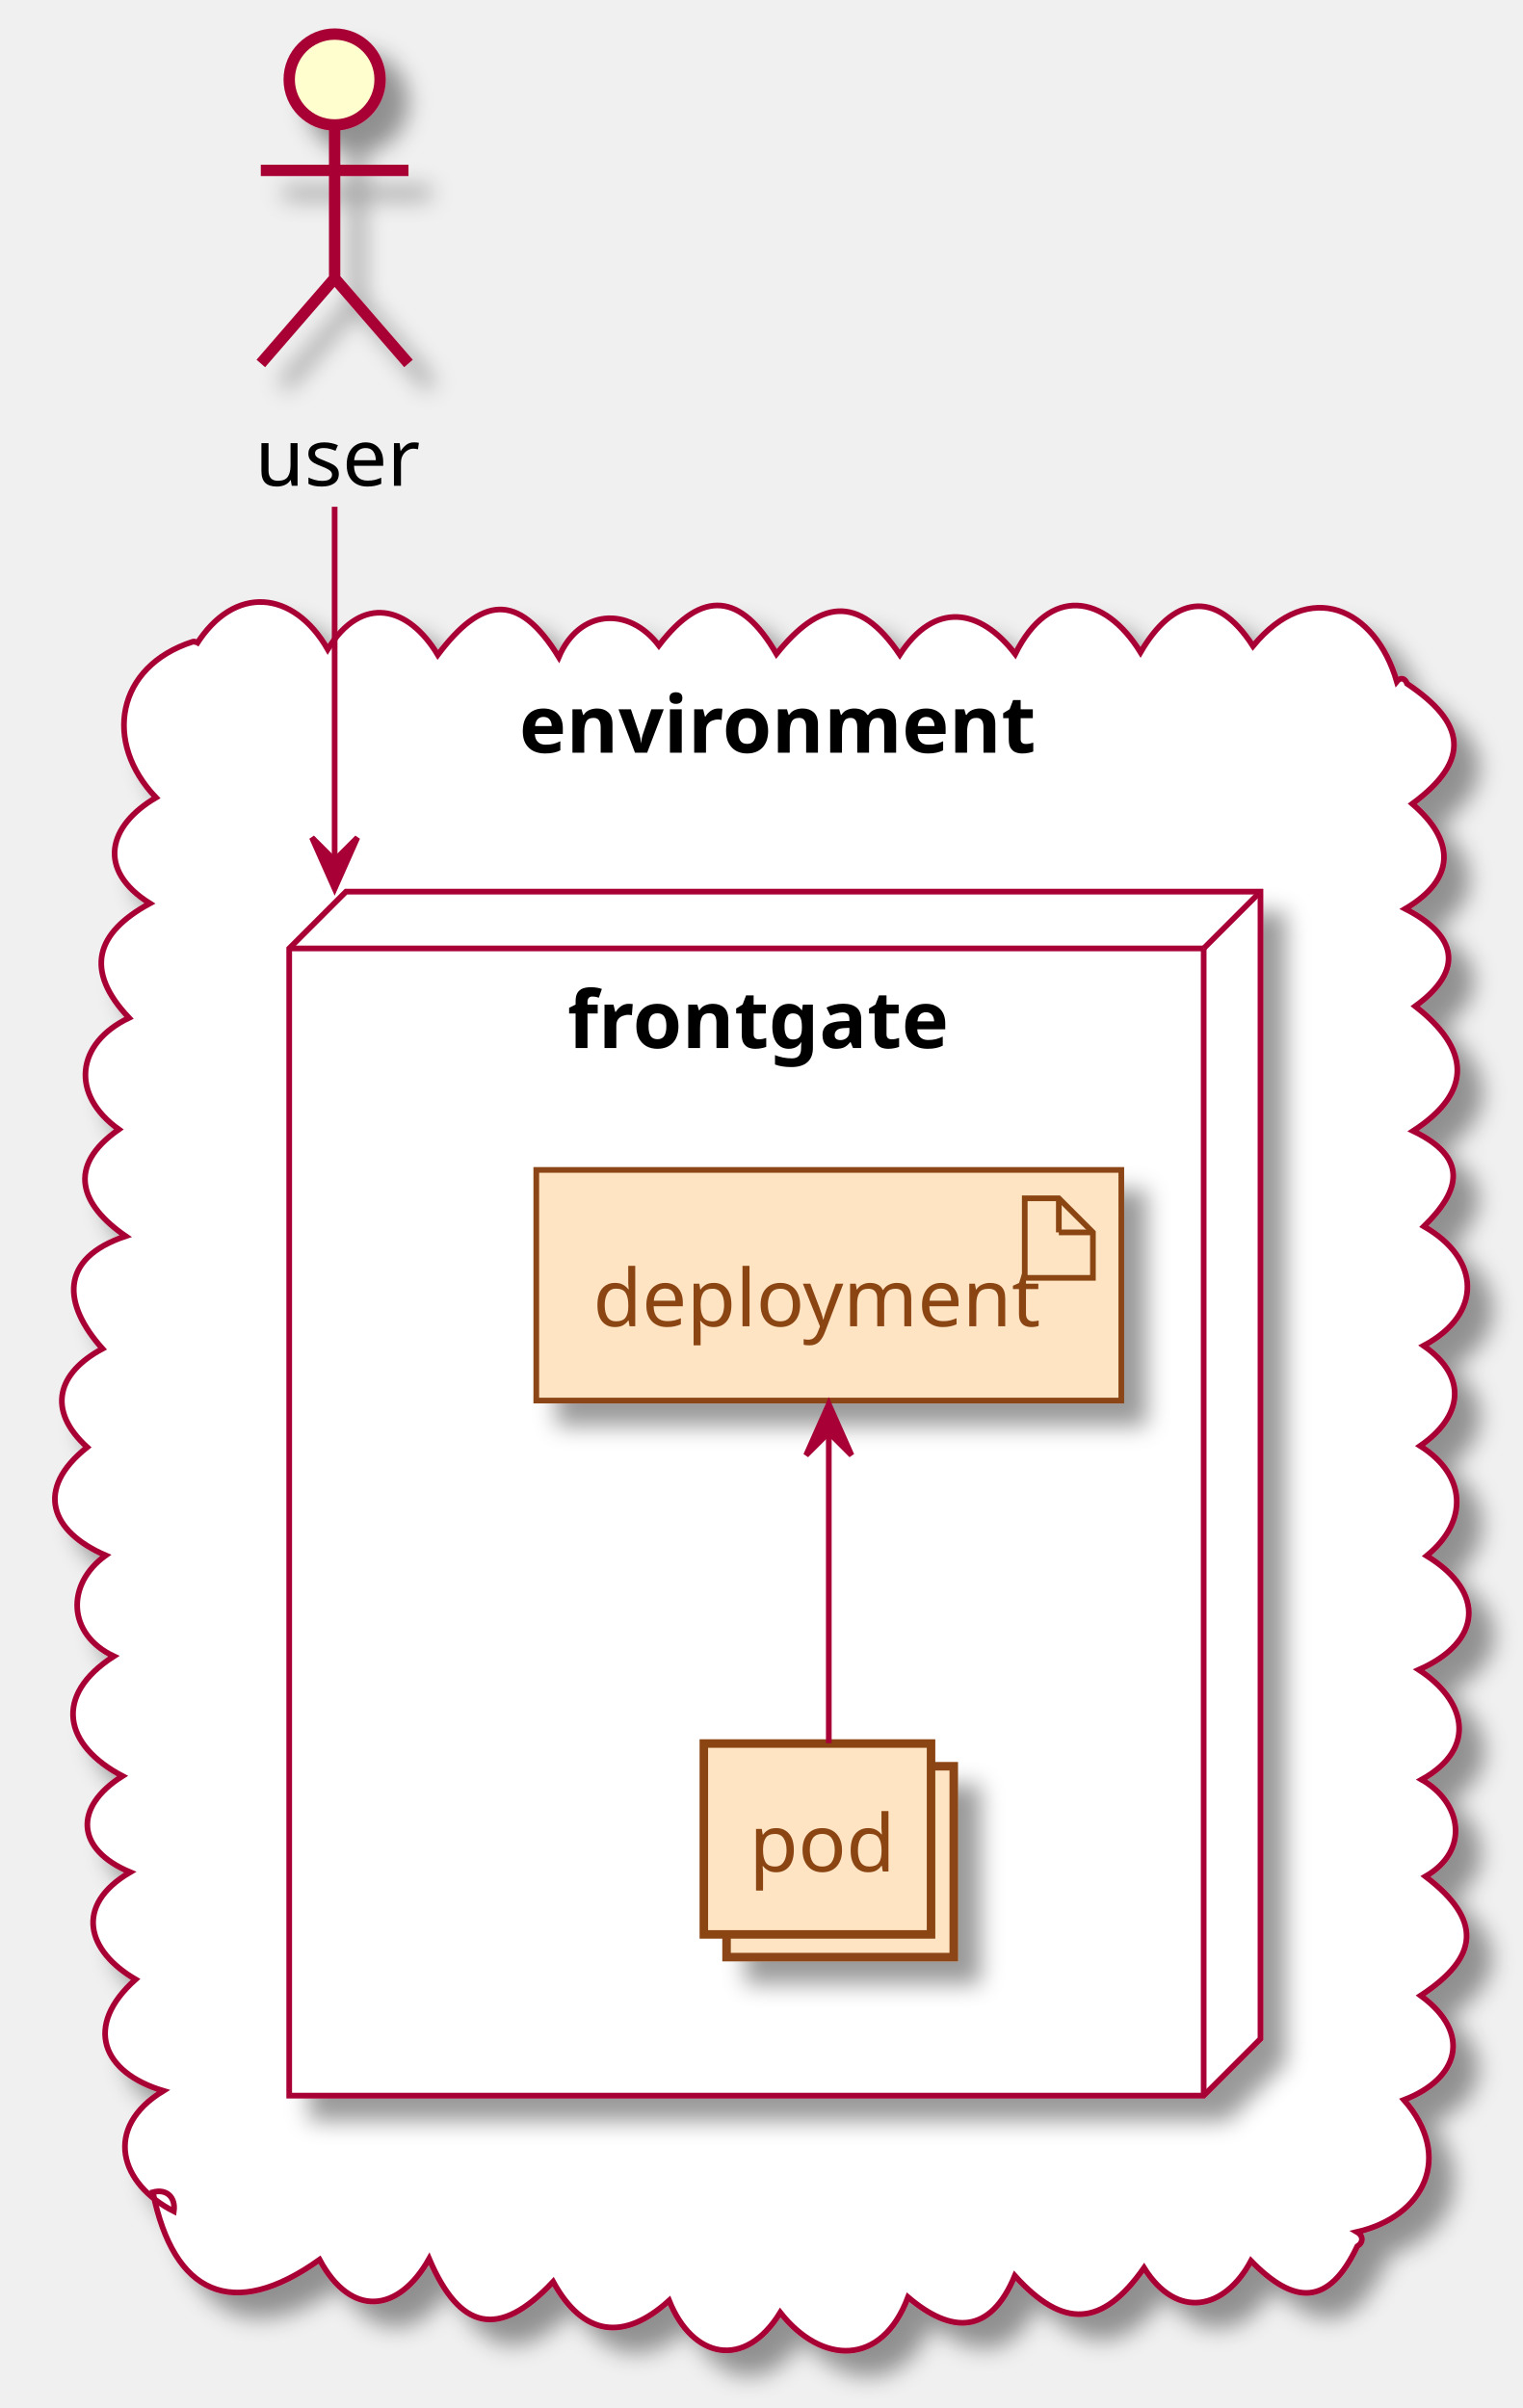
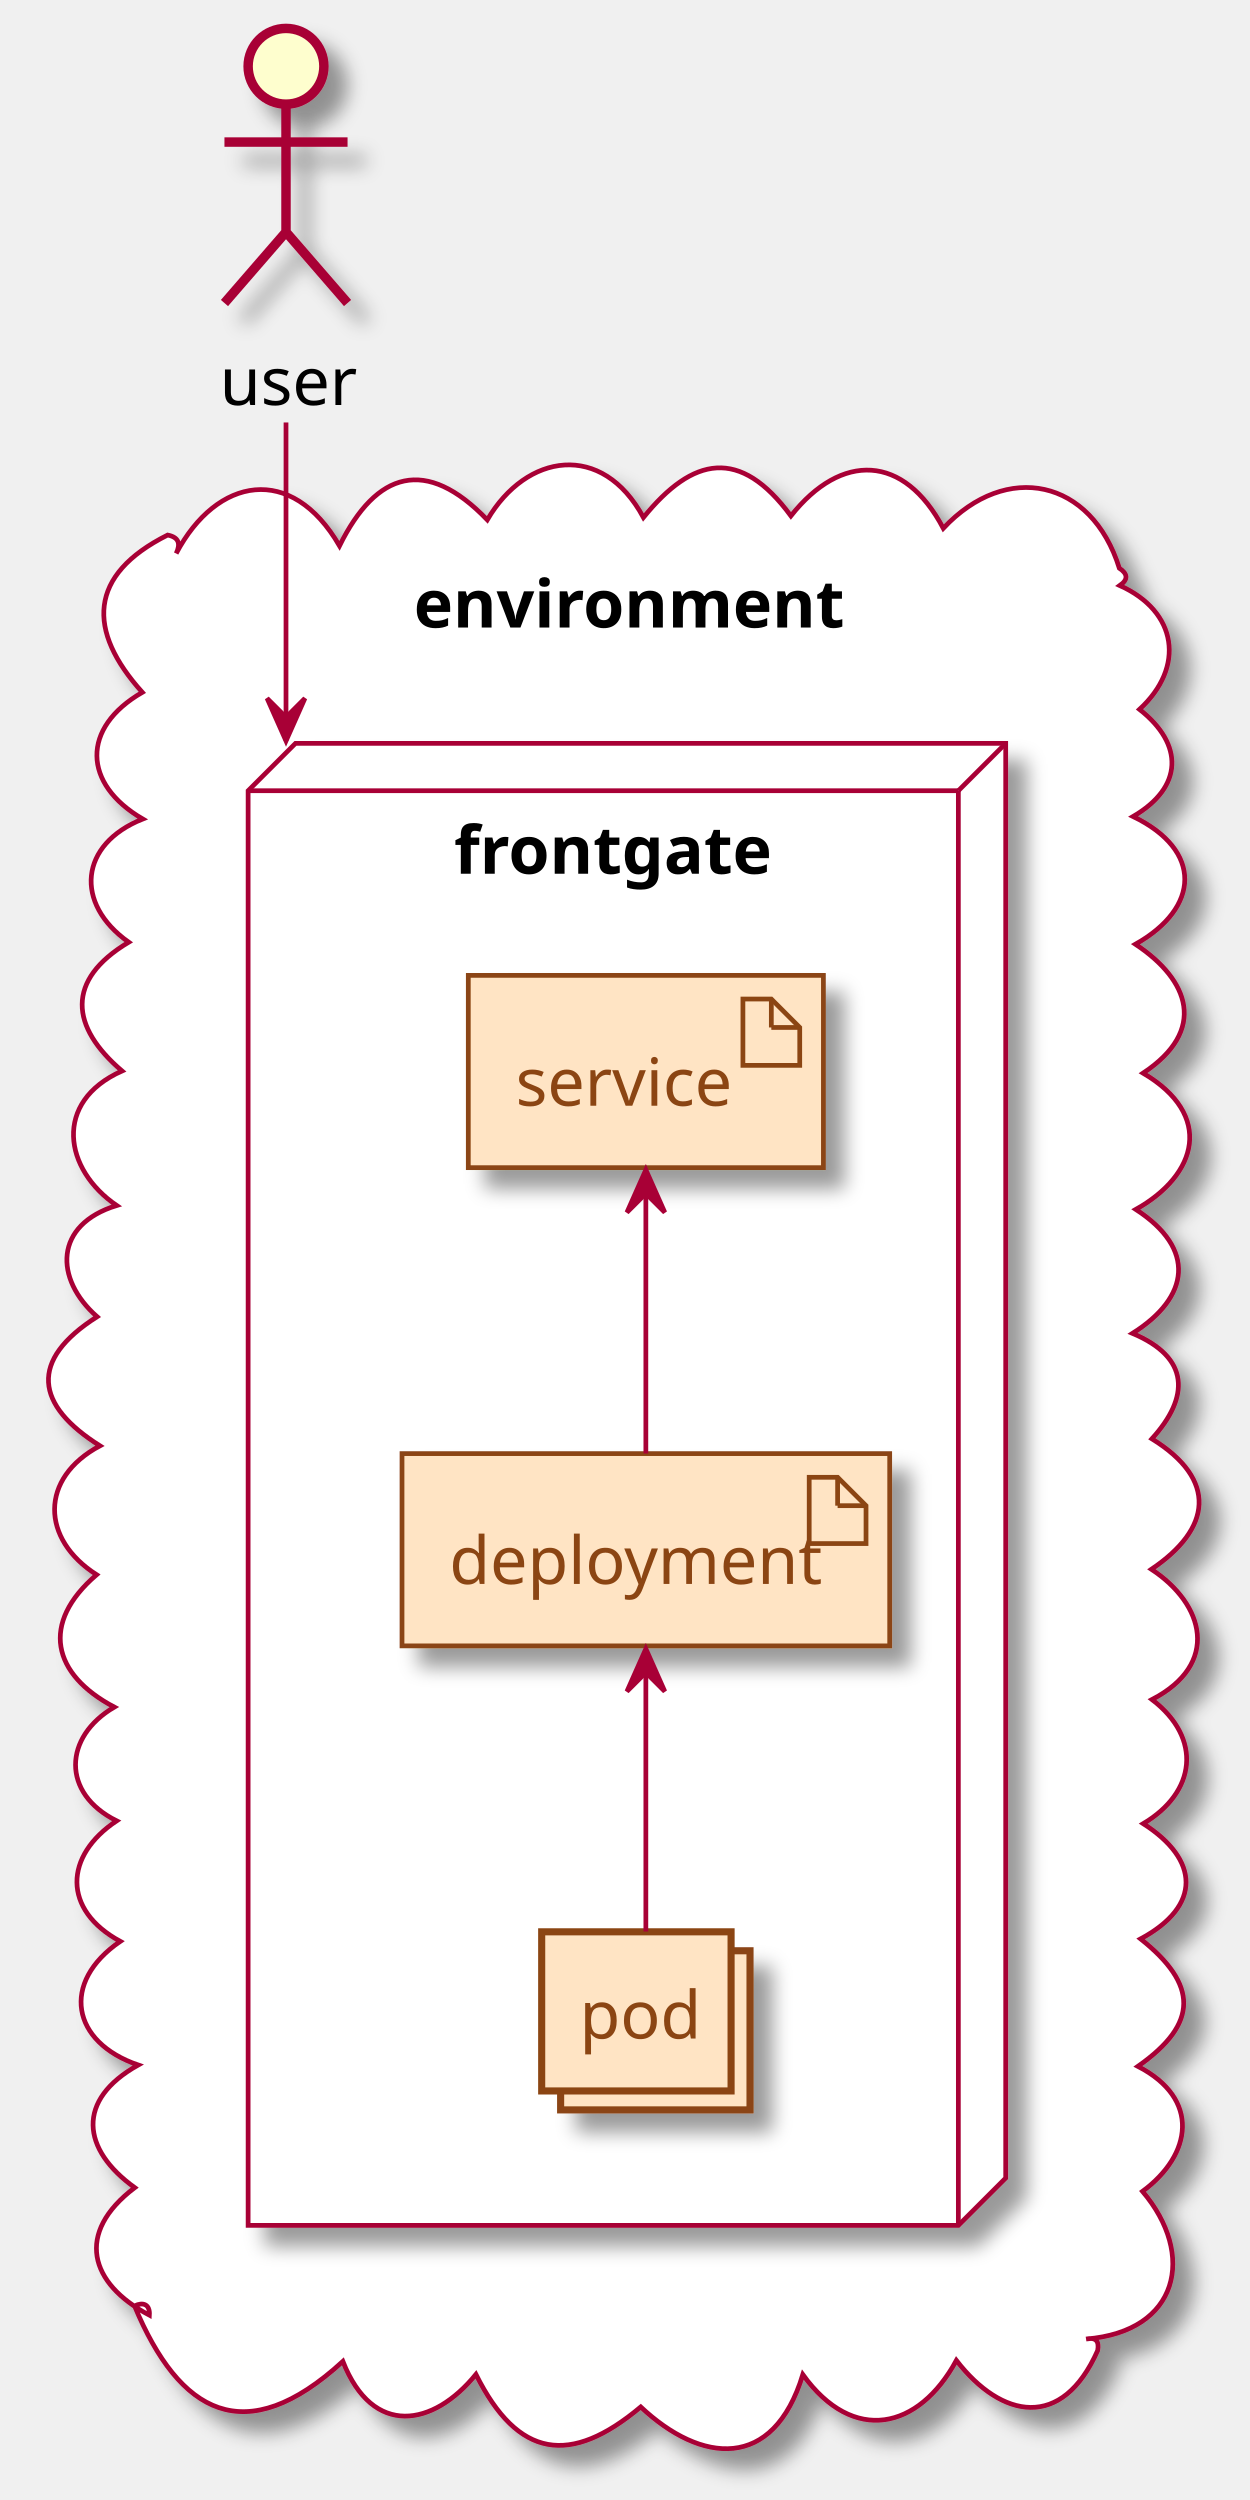
- <svg xmlns="http://www.w3.org/2000/svg" contentScriptType="application/ecmascript" contentStyleType="text/css" height="424px" preserveAspectRatio="none" style="width:268px;height:424px;background:#FFFFFF;" version="1.1" viewBox="0 0 268 424" width="268px" zoomAndPan="magnify">
+ <svg xmlns="http://www.w3.org/2000/svg" contentScriptType="application/ecmascript" contentStyleType="text/css" height="528px" preserveAspectRatio="none" style="width:264px;height:528px;background:#FFFFFF;" version="1.1" viewBox="0 0 264 528" width="264px" zoomAndPan="magnify">
  <defs>
-     <filter height="300%" id="f3l2xr1ezhilx" width="300%" x="-1" y="-1">
+     <filter height="300%" id="f1m6srauba09df" width="300%" x="-1" y="-1">
      <feGaussianBlur result="blurOut" stdDeviation="2.0" />
      <feColorMatrix in="blurOut" result="blurOut2" type="matrix" values="0 0 0 0 0 0 0 0 0 0 0 0 0 0 0 0 0 0 .4 0" />
      <feOffset dx="4.0" dy="4.0" in="blurOut2" result="blurOut3" />
      <feBlend in="SourceGraphic" in2="blurOut3" mode="normal" />
    </filter>
  </defs>
  <g>
-     <path d="M34.52,113.577 C41.206,102.847 51.702,103.884 57.699,114.331 C63.732,104.515 71.962,106.78 77.076,115.303 C84.682,105.204 91.192,103.982 98.384,115.707 C101.926,107.343 110.667,106.63 115.999,113.659 C123.66,103.602 130.531,104.482 136.704,115.146 C144.183,105.848 151.061,104.348 158.416,115.278 C164.509,105.855 172.544,107.045 178.737,115.162 C184.753,103.056 194.485,104.59 200.802,114.865 C206.389,105.256 213.889,103.315 220.599,113.757 C230.534,101.682 242.144,107.082 245.917,120 C246.608,119.148 247.409,119.462 247.726,120.383 C257.969,127.254 259.159,133.765 248.646,141.539 C256.144,147.964 256.428,154.708 247.406,160.025 C256.424,164.621 257.995,170.758 249.162,177.181 C258.632,184.552 259.594,192.11 248.792,199.14 C258.445,203.783 257.329,209.458 250.691,215.942 C260.651,221.629 261.185,231.325 250.634,236.956 C258.661,242.529 257.37,249.547 250.03,254.594 C258.205,259.761 258.611,267.855 251.179,273.948 C261.654,280.353 260.912,289.11 249.784,294.012 C257.818,299.195 260.429,307.703 250.288,313.359 C257.318,317.362 258.897,325.801 250.97,330.403 C260.983,338.05 260.524,344.566 250.119,351.385 C259.279,358.065 256.79,366.081 247.172,369.747 C255.977,379.78 250.733,390.288 238.917,393 C240.042,393.651 240.068,394.861 238.949,395.541 C233.921,406.184 227.78,405.834 220.25,398.085 C215.654,406.715 207.188,408.557 201.421,399.32 C194.089,409.746 187.212,410.159 178.666,400.71 C174.378,411.066 167.536,411.003 159.864,404.48 C155.245,416.821 144.575,416.354 137.37,407.185 C131.107,417.365 121.871,415.265 117.807,405.073 C109.811,412.318 102.654,411.342 97.385,401.763 C87.808,411.975 80.916,410.264 75.555,397.718 C70.197,407.262 61.789,408.171 56.267,397.877 C40.946,408.8 30.548,403.962 26.917,386 C29.394,385.344 30.949,386.941 30.61,389.371 C21.166,384.587 18.011,374.693 28.762,368.15 C17.98,364.934 14.65,356.734 23.872,348.531 C15.373,343.576 12.899,335.538 22.922,329.652 C13.332,325.654 12.887,318.188 21.569,312.728 C11.289,307.326 9.27,298.558 20.041,291.631 C11.848,287.779 11.548,278.95 18.613,273.87 C8.955,269.707 6,262.246 15.35,254.826 C8.126,248.252 10.139,241.711 18.042,237.485 C11.056,229.673 10.331,221.605 22.126,217.661 C14.218,212.213 11.545,205.423 20.921,198.867 C12.334,192.75 13.344,183.708 22.712,179.228 C14.805,170.847 16.832,164.268 26.388,159.071 C16.921,153.134 19.078,145.347 27.465,140.442 C18.145,130.714 20.426,117.364 33.917,113 C34.417,112.863 34.623,113.084 34.52,113.577 " fill="#FFFFFF" filter="url(#f3l2xr1ezhilx)" style="stroke:#A80036;stroke-width:1.0;" />
-     <text fill="#000000" font-family="sans-serif" font-size="14" font-weight="bold" lengthAdjust="spacing" textLength="90" x="91.417" y="132.533">environment</text>
-     <polygon fill="#FFFFFF" filter="url(#f3l2xr1ezhilx)" points="50.917,167,60.917,157,221.917,157,221.917,359,211.917,369,50.917,369,50.917,167" style="stroke:#A80036;stroke-width:1.0;" />
-     <line style="stroke:#A80036;stroke-width:1.0;" x1="211.917" x2="221.917" y1="167" y2="157" />
-     <line style="stroke:#A80036;stroke-width:1.0;" x1="50.917" x2="211.917" y1="167" y2="167" />
-     <line style="stroke:#A80036;stroke-width:1.0;" x1="211.917" x2="211.917" y1="167" y2="369" />
-     <text fill="#000000" font-family="sans-serif" font-size="14" font-weight="bold" lengthAdjust="spacing" textLength="65" x="99.917" y="184.533">frontgate</text>
-     <rect fill="#FFE4C4" filter="url(#f3l2xr1ezhilx)" height="40.609" style="stroke:#8B4513;stroke-width:1.0;" width="103" x="94.417" y="206" />
-     <polygon fill="#FFE4C4" points="180.417,211,180.417,225,192.417,225,192.417,217,186.417,211,180.417,211" style="stroke:#8B4513;stroke-width:1.0;" />
-     <line style="stroke:#8B4513;stroke-width:1.0;" x1="186.417" x2="186.417" y1="211" y2="217" />
-     <line style="stroke:#8B4513;stroke-width:1.0;" x1="192.417" x2="186.417" y1="217" y2="217" />
-     <text fill="#8B4513" font-family="sans-serif" font-size="14" lengthAdjust="spacing" textLength="73" x="104.417" y="233.533">deployment</text>
-     <rect fill="#FFE4C4" filter="url(#f3l2xr1ezhilx)" height="33.609" style="stroke:#8B4513;stroke-width:1.5;" width="40" x="127.917" y="311" />
-     <rect fill="#FFE4C4" height="33.609" style="stroke:#8B4513;stroke-width:1.5;" width="40" x="123.917" y="307" />
-     <text fill="#8B4513" font-family="sans-serif" font-size="14" lengthAdjust="spacing" textLength="24" x="131.917" y="329.533">pod</text>
-     <ellipse cx="58.917" cy="14" fill="#FEFECE" filter="url(#f3l2xr1ezhilx)" rx="8" ry="8" style="stroke:#A80036;stroke-width:2.0;" />
-     <path d="M58.917,22 L58.917,49 M45.917,30 L71.917,30 M58.917,49 L45.917,64 M58.917,49 L71.917,64 " fill="none" filter="url(#f3l2xr1ezhilx)" style="stroke:#A80036;stroke-width:2.0;" />
-     <text fill="#000000" font-family="sans-serif" font-size="14" lengthAdjust="spacing" textLength="28" x="44.917" y="85.533">user</text>
-     <path d="M58.917,89.23 C58.917,102.177 58.917,117.005 58.917,132.003 C58.917,139.502 58.917,147.044 58.917,154.415 C58.917,154.875 58.917,155.335 58.917,155.795 C58.917,156.024 58.917,156.254 58.917,156.483 " fill="none" id="user-to-frontgate" style="stroke:#A80036;stroke-width:1.0;" />
-     <polygon fill="#A80036" points="58.917,156.483,62.917,147.483,58.917,151.483,54.917,147.483,58.917,156.483" style="stroke:#A80036;stroke-width:1.0;" />
-     <path d="M145.917,252.34 C145.917,269.37 145.917,291.58 145.917,306.94 " fill="none" id="front_deployment-backto-front_pod" style="stroke:#A80036;stroke-width:1.0;" />
-     <polygon fill="#A80036" points="145.917,247.23,141.917,256.23,145.917,252.23,149.917,256.23,145.917,247.23" style="stroke:#A80036;stroke-width:1.0;" />
+     <path d="M37.204,116.897 C45.769,100.701 61.559,97.782 71.704,115.279 C79.501,99.517 89.984,96.344 102.916,109.792 C111.171,95.699 127.178,93.169 135.893,109.29 C146.334,96.41 156.305,94.382 167.039,108.958 C177.719,95.465 190.924,95.857 199.225,111.58 C212.577,97.319 230.545,101.175 236.404,120 C238.184,121.193 238.328,122.373 236.507,123.667 C248.675,129.147 250.4,140.859 240.662,149.819 C250.088,157.217 249.923,166.246 239.309,172.446 C254.111,179.609 253.455,191.736 239.805,199.423 C251.218,206.997 255.059,217.586 241.42,226.645 C256.426,235.474 252.977,248.097 239.887,255.43 C252.711,263.76 251.323,273.945 239.186,281.607 C251.354,286.727 251.304,295.048 243.276,303.877 C257.273,312.536 255.888,322.867 243.179,331.432 C254.414,338.827 257.75,351.434 243.303,358.945 C254.002,367.14 252.631,378.507 241.453,385.157 C253.304,392.728 253.889,402.49 240.897,409.494 C252.99,419.119 253.272,427.319 240.327,436.413 C253.618,443.288 251.797,455.063 241.3,462.816 C252.659,476.205 249.008,492.422 229.404,494 C231.44,493.561 232.191,494.469 231.828,496.427 C224.34,513.337 211.524,510.871 201.986,498.518 C194.044,513.144 180.22,516.302 169.559,501.514 C163.303,521.987 148.051,520.304 135.325,508.344 C120.462,520.803 109.402,519.25 100.516,501.466 C91.532,512.521 78.748,514.832 72.413,498.725 C51.791,517.609 37.915,509.819 28.404,487 C30.237,486.143 31.698,486.664 31.551,488.97 C18.9,482.266 15.787,471.641 28.458,462.029 C17.23,453.935 15.962,443.533 29.19,436.13 C15.108,431.307 12.702,418.726 25.402,410.017 C13.111,403.345 13.536,391.939 24.636,384.563 C12.905,378.727 13.389,366.837 24.142,360.539 C11.045,353.61 8.438,342.859 20.403,332.579 C8.648,325.072 8.261,312.223 21.11,305.356 C7.455,296.741 6,287.329 20.508,278.092 C11.41,270.085 11.388,258.67 24.646,254.601 C13.513,247.022 11.084,232.739 25.775,226.186 C14.878,216.892 13.743,207.024 27.185,198.991 C15.617,190.813 16.759,178.307 30.147,172.971 C17.414,165.552 17.084,153.727 30.057,146.22 C18.322,133.182 18.582,121.442 35.404,113 C37.809,113.477 38.167,114.864 37.204,116.897 " fill="#FFFFFF" filter="url(#f1m6srauba09df)" style="stroke:#A80036;stroke-width:1.0;" />
+     <text fill="#000000" font-family="sans-serif" font-size="14" font-weight="bold" lengthAdjust="spacing" textLength="90" x="87.404" y="132.533">environment</text>
+     <polygon fill="#FFFFFF" filter="url(#f1m6srauba09df)" points="52.404,167,62.404,157,212.404,157,212.404,460,202.404,470,52.404,470,52.404,167" style="stroke:#A80036;stroke-width:1.0;" />
+     <line style="stroke:#A80036;stroke-width:1.0;" x1="202.404" x2="212.404" y1="167" y2="157" />
+     <line style="stroke:#A80036;stroke-width:1.0;" x1="52.404" x2="202.404" y1="167" y2="167" />
+     <line style="stroke:#A80036;stroke-width:1.0;" x1="202.404" x2="202.404" y1="167" y2="470" />
+     <text fill="#000000" font-family="sans-serif" font-size="14" font-weight="bold" lengthAdjust="spacing" textLength="65" x="95.904" y="184.533">frontgate</text>
+     <rect fill="#FFE4C4" filter="url(#f1m6srauba09df)" height="40.609" style="stroke:#8B4513;stroke-width:1.0;" width="75" x="98.904" y="206" />
+     <polygon fill="#FFE4C4" points="156.904,211,156.904,225,168.904,225,168.904,217,162.904,211,156.904,211" style="stroke:#8B4513;stroke-width:1.0;" />
+     <line style="stroke:#8B4513;stroke-width:1.0;" x1="162.904" x2="162.904" y1="211" y2="217" />
+     <line style="stroke:#8B4513;stroke-width:1.0;" x1="168.904" x2="162.904" y1="217" y2="217" />
+     <text fill="#8B4513" font-family="sans-serif" font-size="14" lengthAdjust="spacing" textLength="45" x="108.904" y="233.533">service</text>
+     <rect fill="#FFE4C4" filter="url(#f1m6srauba09df)" height="40.609" style="stroke:#8B4513;stroke-width:1.0;" width="103" x="84.904" y="307" />
+     <polygon fill="#FFE4C4" points="170.904,312,170.904,326,182.904,326,182.904,318,176.904,312,170.904,312" style="stroke:#8B4513;stroke-width:1.0;" />
+     <line style="stroke:#8B4513;stroke-width:1.0;" x1="176.904" x2="176.904" y1="312" y2="318" />
+     <line style="stroke:#8B4513;stroke-width:1.0;" x1="182.904" x2="176.904" y1="318" y2="318" />
+     <text fill="#8B4513" font-family="sans-serif" font-size="14" lengthAdjust="spacing" textLength="73" x="94.904" y="334.533">deployment</text>
+     <rect fill="#FFE4C4" filter="url(#f1m6srauba09df)" height="33.609" style="stroke:#8B4513;stroke-width:1.5;" width="40" x="118.404" y="412" />
+     <rect fill="#FFE4C4" height="33.609" style="stroke:#8B4513;stroke-width:1.5;" width="40" x="114.404" y="408" />
+     <text fill="#8B4513" font-family="sans-serif" font-size="14" lengthAdjust="spacing" textLength="24" x="122.404" y="430.533">pod</text>
+     <ellipse cx="60.404" cy="14" fill="#FEFECE" filter="url(#f1m6srauba09df)" rx="8" ry="8" style="stroke:#A80036;stroke-width:2.0;" />
+     <path d="M60.404,22 L60.404,49 M47.404,30 L73.404,30 M60.404,49 L47.404,64 M60.404,49 L73.404,64 " fill="none" filter="url(#f1m6srauba09df)" style="stroke:#A80036;stroke-width:2.0;" />
+     <text fill="#000000" font-family="sans-serif" font-size="14" lengthAdjust="spacing" textLength="28" x="46.404" y="85.533">user</text>
+     <path d="M60.404,89.23 C60.404,102.177 60.404,117.005 60.404,132.003 C60.404,139.502 60.404,147.044 60.404,154.415 C60.404,154.875 60.404,155.335 60.404,155.795 C60.404,156.024 60.404,156.254 60.404,156.483 " fill="none" id="user-to-frontgate" style="stroke:#A80036;stroke-width:1.0;" />
+     <polygon fill="#A80036" points="60.404,156.483,64.404,147.483,60.404,151.483,56.404,147.483,60.404,156.483" style="stroke:#A80036;stroke-width:1.0;" />
+     <path d="M136.404,252.14 C136.404,269.08 136.404,291.26 136.404,306.98 " fill="none" id="front_service-backto-front_deployment" style="stroke:#A80036;stroke-width:1.0;" />
+     <polygon fill="#A80036" points="136.404,247.06,132.404,256.06,136.404,252.06,140.404,256.06,136.404,247.06" style="stroke:#A80036;stroke-width:1.0;" />
+     <path d="M136.404,353.34 C136.404,370.37 136.404,392.58 136.404,407.94 " fill="none" id="front_deployment-backto-front_pod" style="stroke:#A80036;stroke-width:1.0;" />
+     <polygon fill="#A80036" points="136.404,348.23,132.404,357.23,136.404,353.23,140.404,357.23,136.404,348.23" style="stroke:#A80036;stroke-width:1.0;" />
  </g>
</svg>
